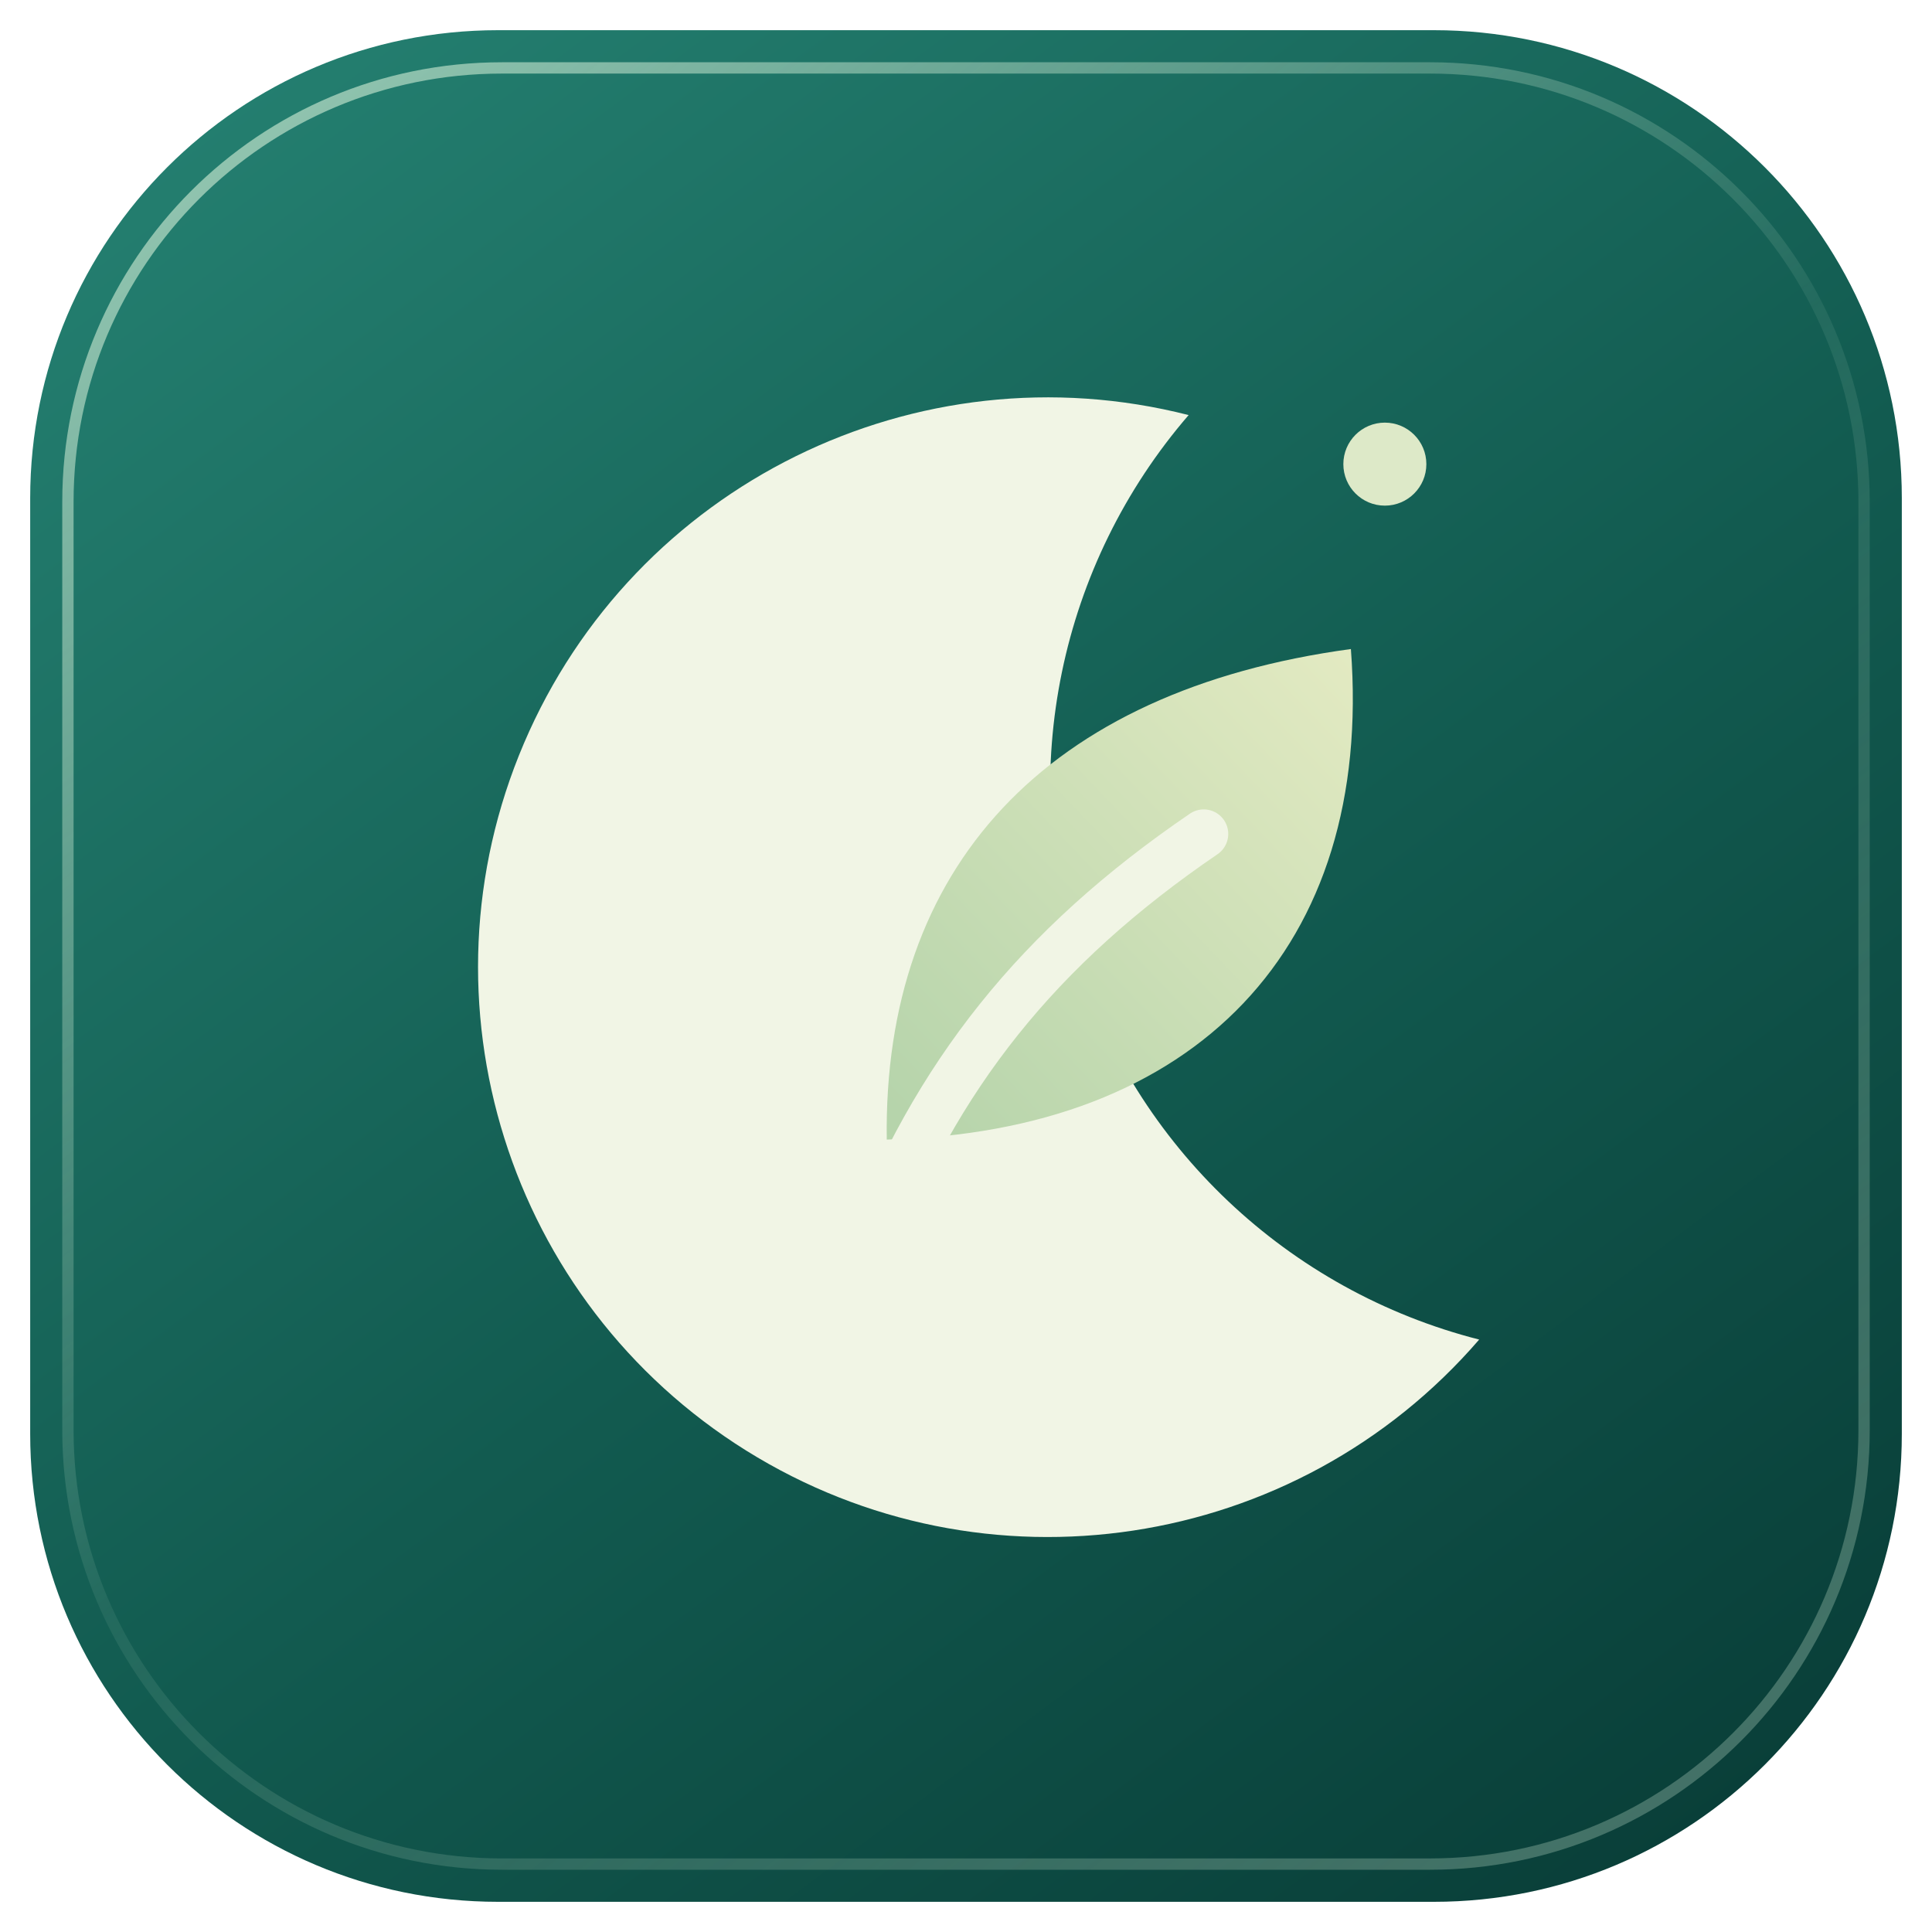
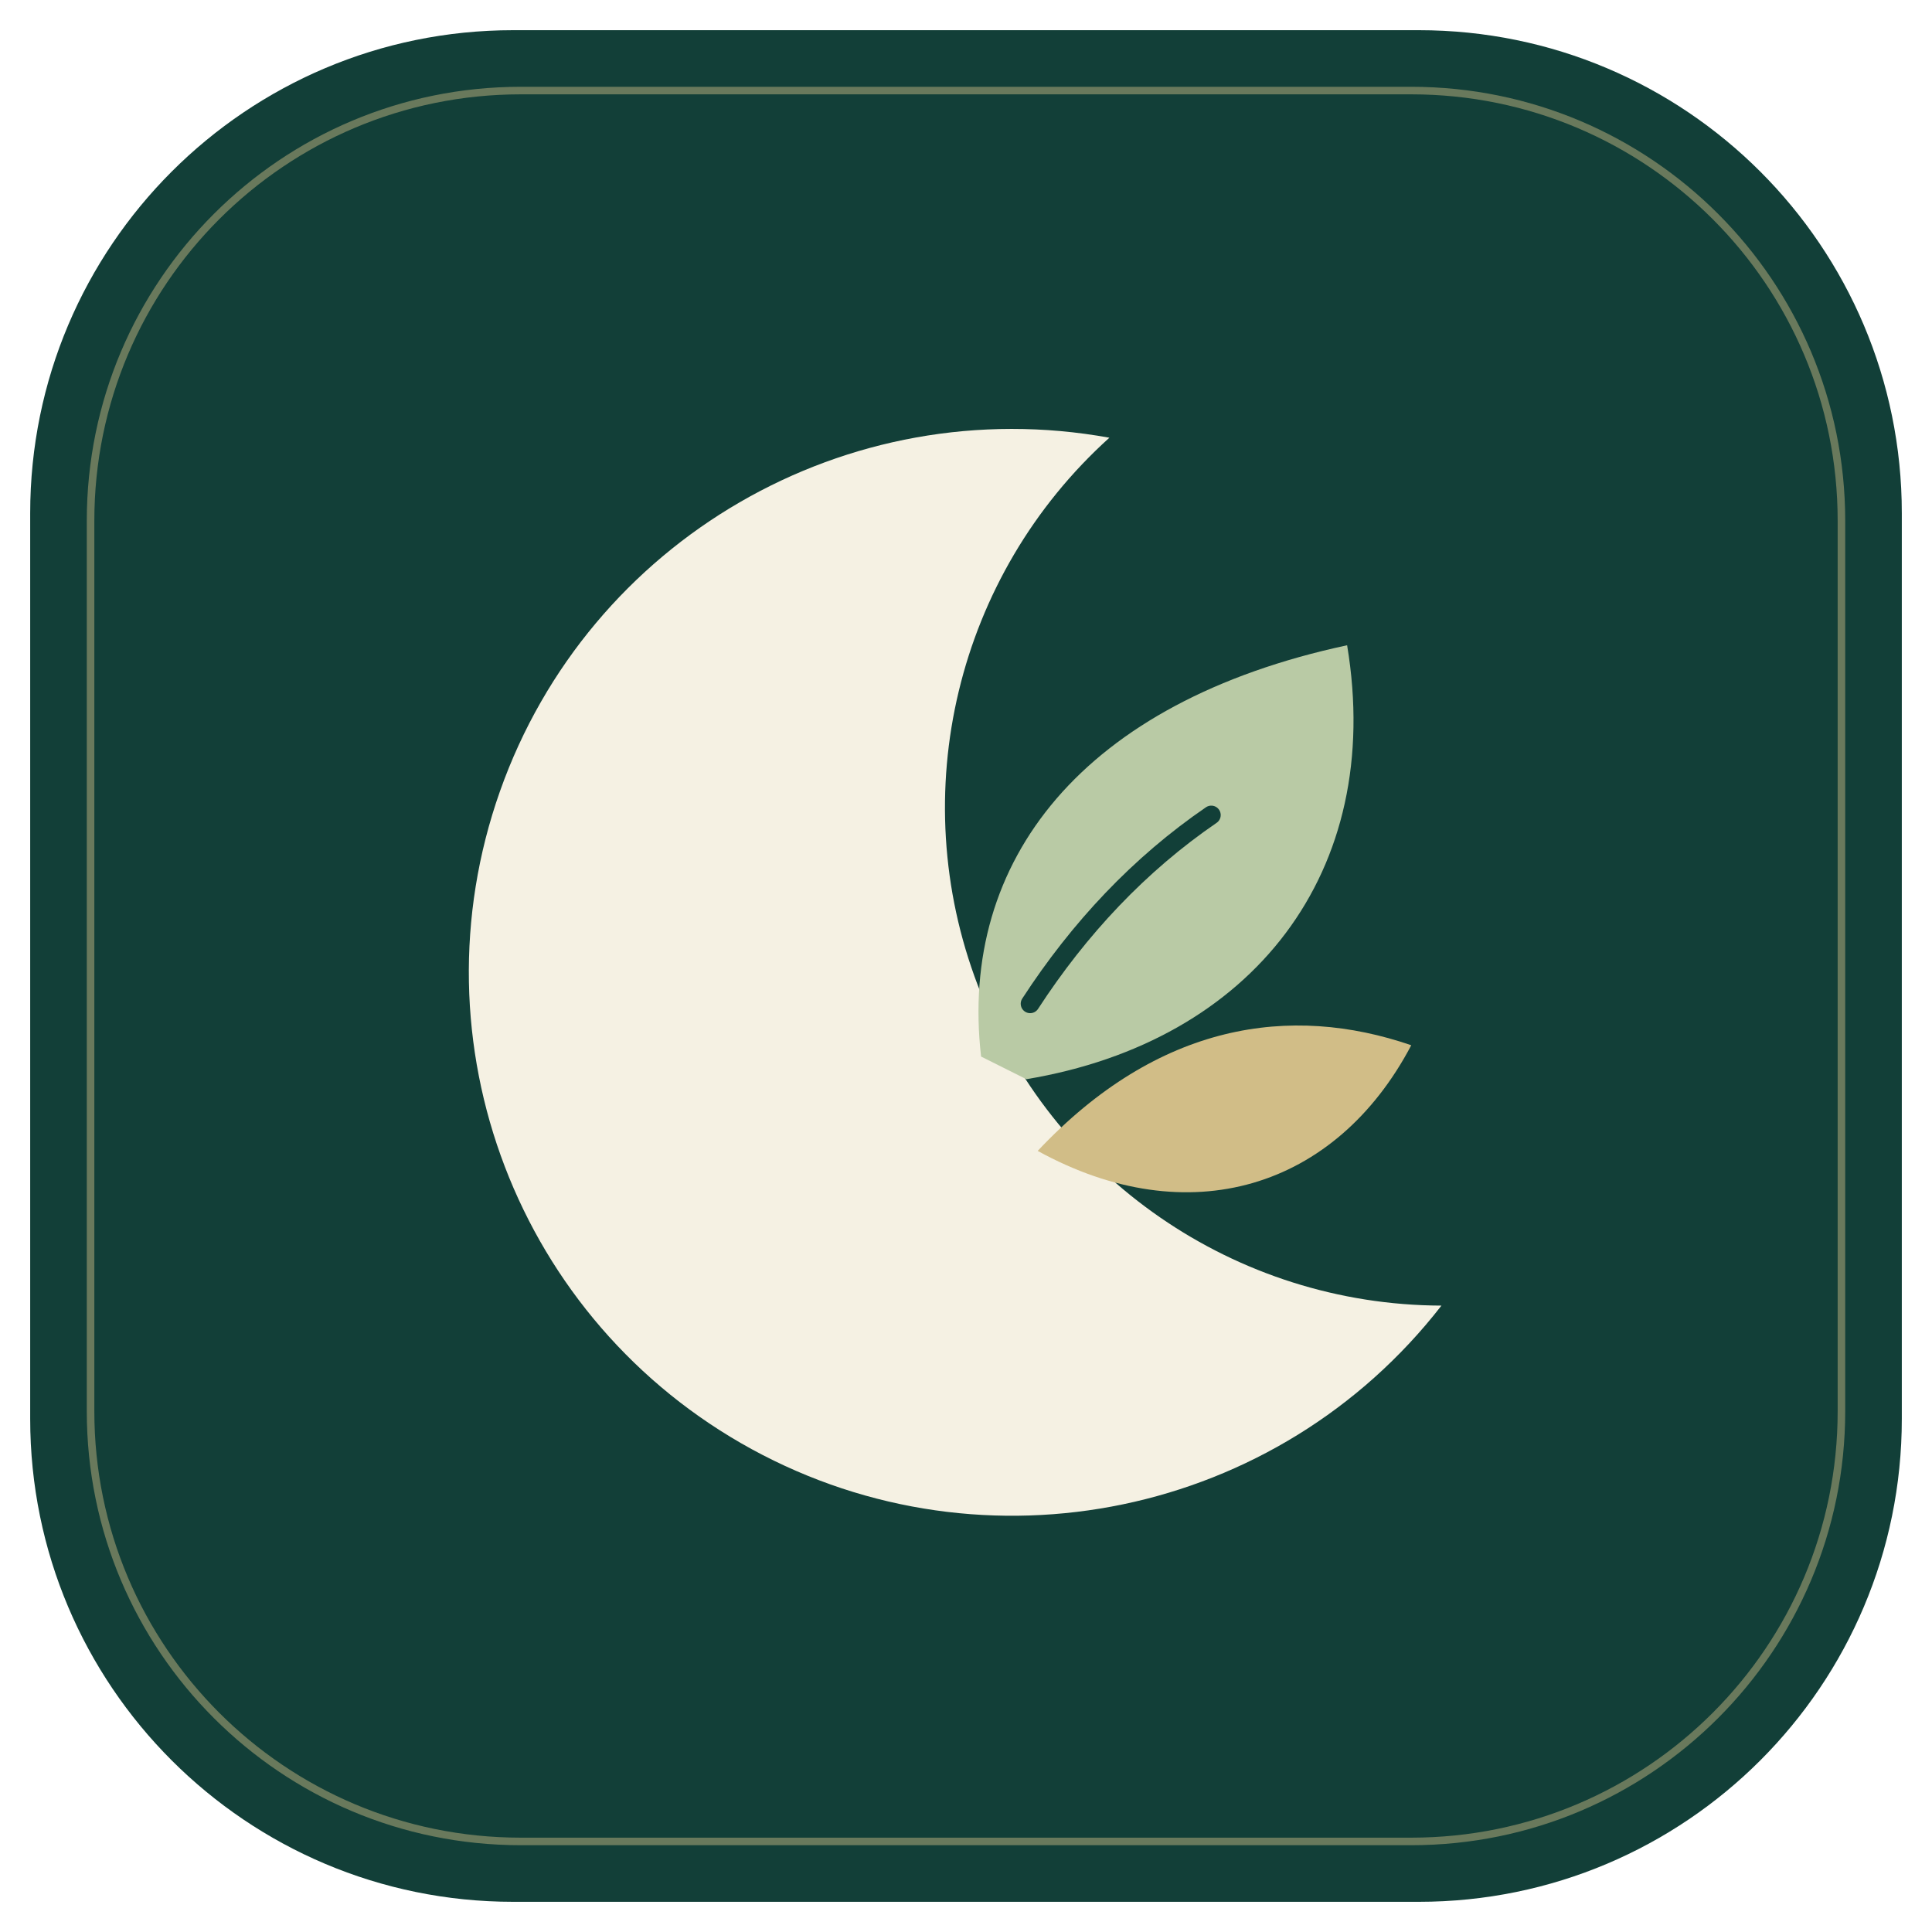
- <svg xmlns="http://www.w3.org/2000/svg" width="512" height="512" viewBox="0 0 512 512">
-   <defs>
-     <linearGradient id="jade" x1="60" y1="16" x2="430" y2="512" gradientUnits="userSpaceOnUse">
-       <stop stop-color="#247F70" />
-       <stop offset=".55" stop-color="#125B50" />
-       <stop offset="1" stop-color="#093E38" />
-     </linearGradient>
-     <linearGradient id="rim" x1="80" y1="30" x2="425" y2="480" gradientUnits="userSpaceOnUse">
-       <stop stop-color="#D7F1D9" stop-opacity=".6" />
-       <stop offset=".5" stop-color="#D7F1D9" stop-opacity=".08" />
-       <stop offset="1" stop-color="#D7F1D9" stop-opacity=".28" />
-     </linearGradient>
-     <linearGradient id="leaf" x1="235" y1="292" x2="365" y2="168" gradientUnits="userSpaceOnUse">
-       <stop stop-color="#B6D4AB" />
-       <stop offset="1" stop-color="#E5EBC3" />
-     </linearGradient>
-   </defs>
-   <rect x="8" y="8" width="496" height="496" rx="124" fill="url(#jade)" />
-   <rect x="18" y="18" width="476" height="476" rx="115" fill="none" stroke="url(#rim)" stroke-width="3" />
-   <path d="M315 110a151 151 0 1 0 77 245 151 151 0 0 1-77-245Z" fill="#F1F5E5" />
-   <path d="M235 302c-1-72 42-119 123-130 6 79-41 128-123 130Z" fill="url(#leaf)" />
-   <path d="M230 332c18-47 45-81 89-111" fill="none" stroke="#F1F5E5" stroke-width="13" stroke-linecap="round" />
-   <circle cx="367" cy="123" r="11" fill="#DDE9C8" />
+ <svg xmlns="http://www.w3.org/2000/svg" width="512" height="512" viewBox="0 0 512 512" fill="none">
+   <rect x="8" y="8" width="496" height="496" rx="128" fill="#123F38" />
+   <rect x="24" y="24" width="464" height="464" rx="114" stroke="#C9B783" stroke-opacity=".48" stroke-width="2" />
+   <path d="M294 116a144 144 0 1 0 88 230 132 132 0 0 1-88-230Z" fill="#F5F1E3" />
+   <path d="M260 280c-6-52 27-94 97-109 10 60-25 105-85 115Z" fill="#B9CAA5" />
+   <path d="M275 305c32-34 67-39 99-28-20 38-59 50-99 28Z" fill="#D1BD87" />
+   <path d="M273 266c13-20 29-37 48-50" stroke="#123F38" stroke-width="5" stroke-linecap="round" />
</svg>
